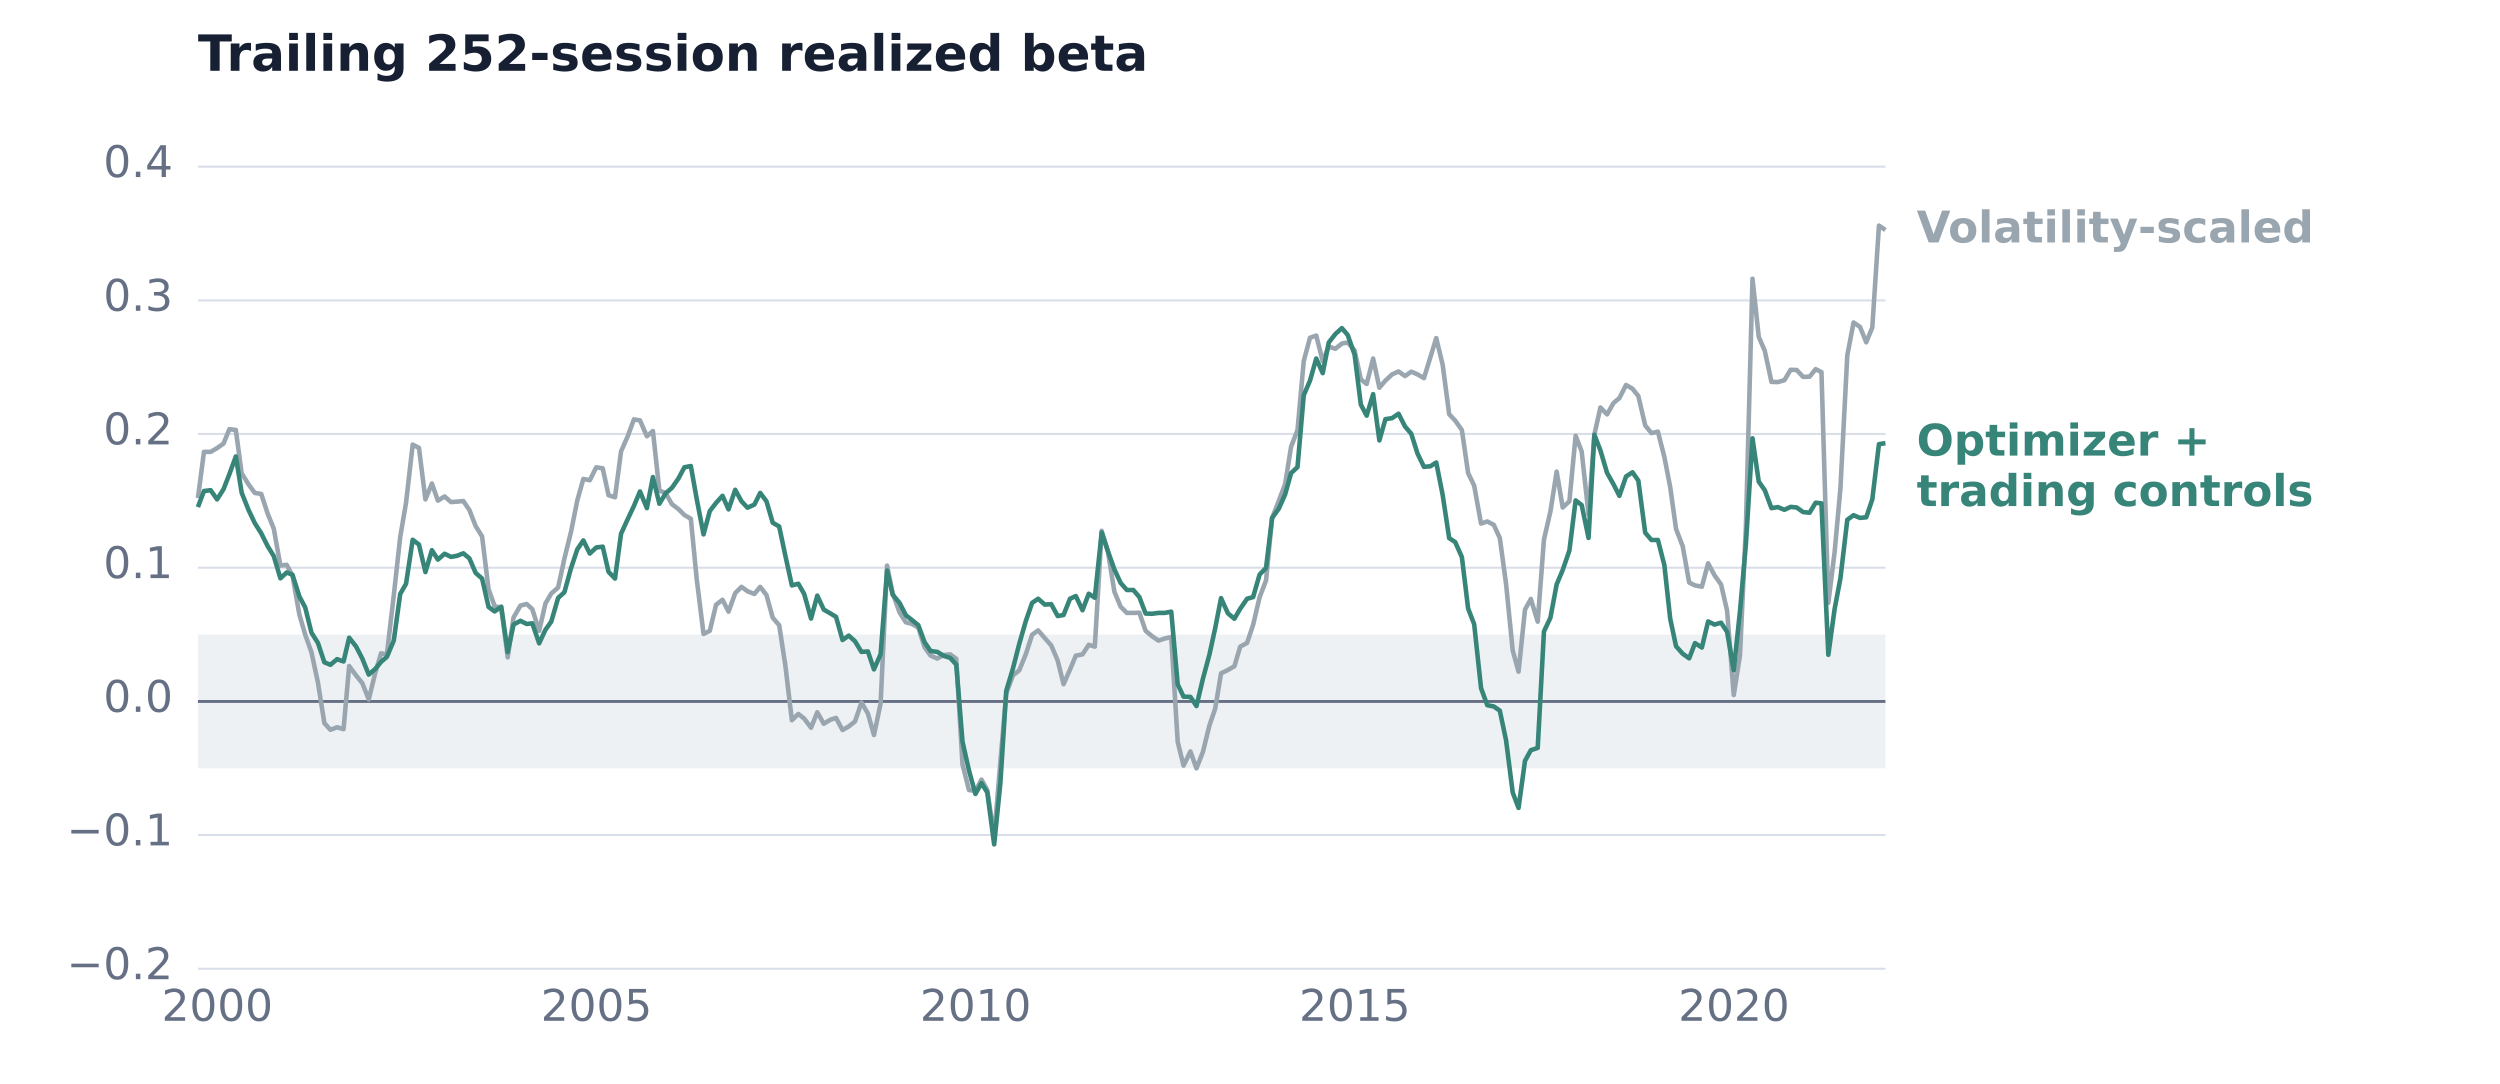
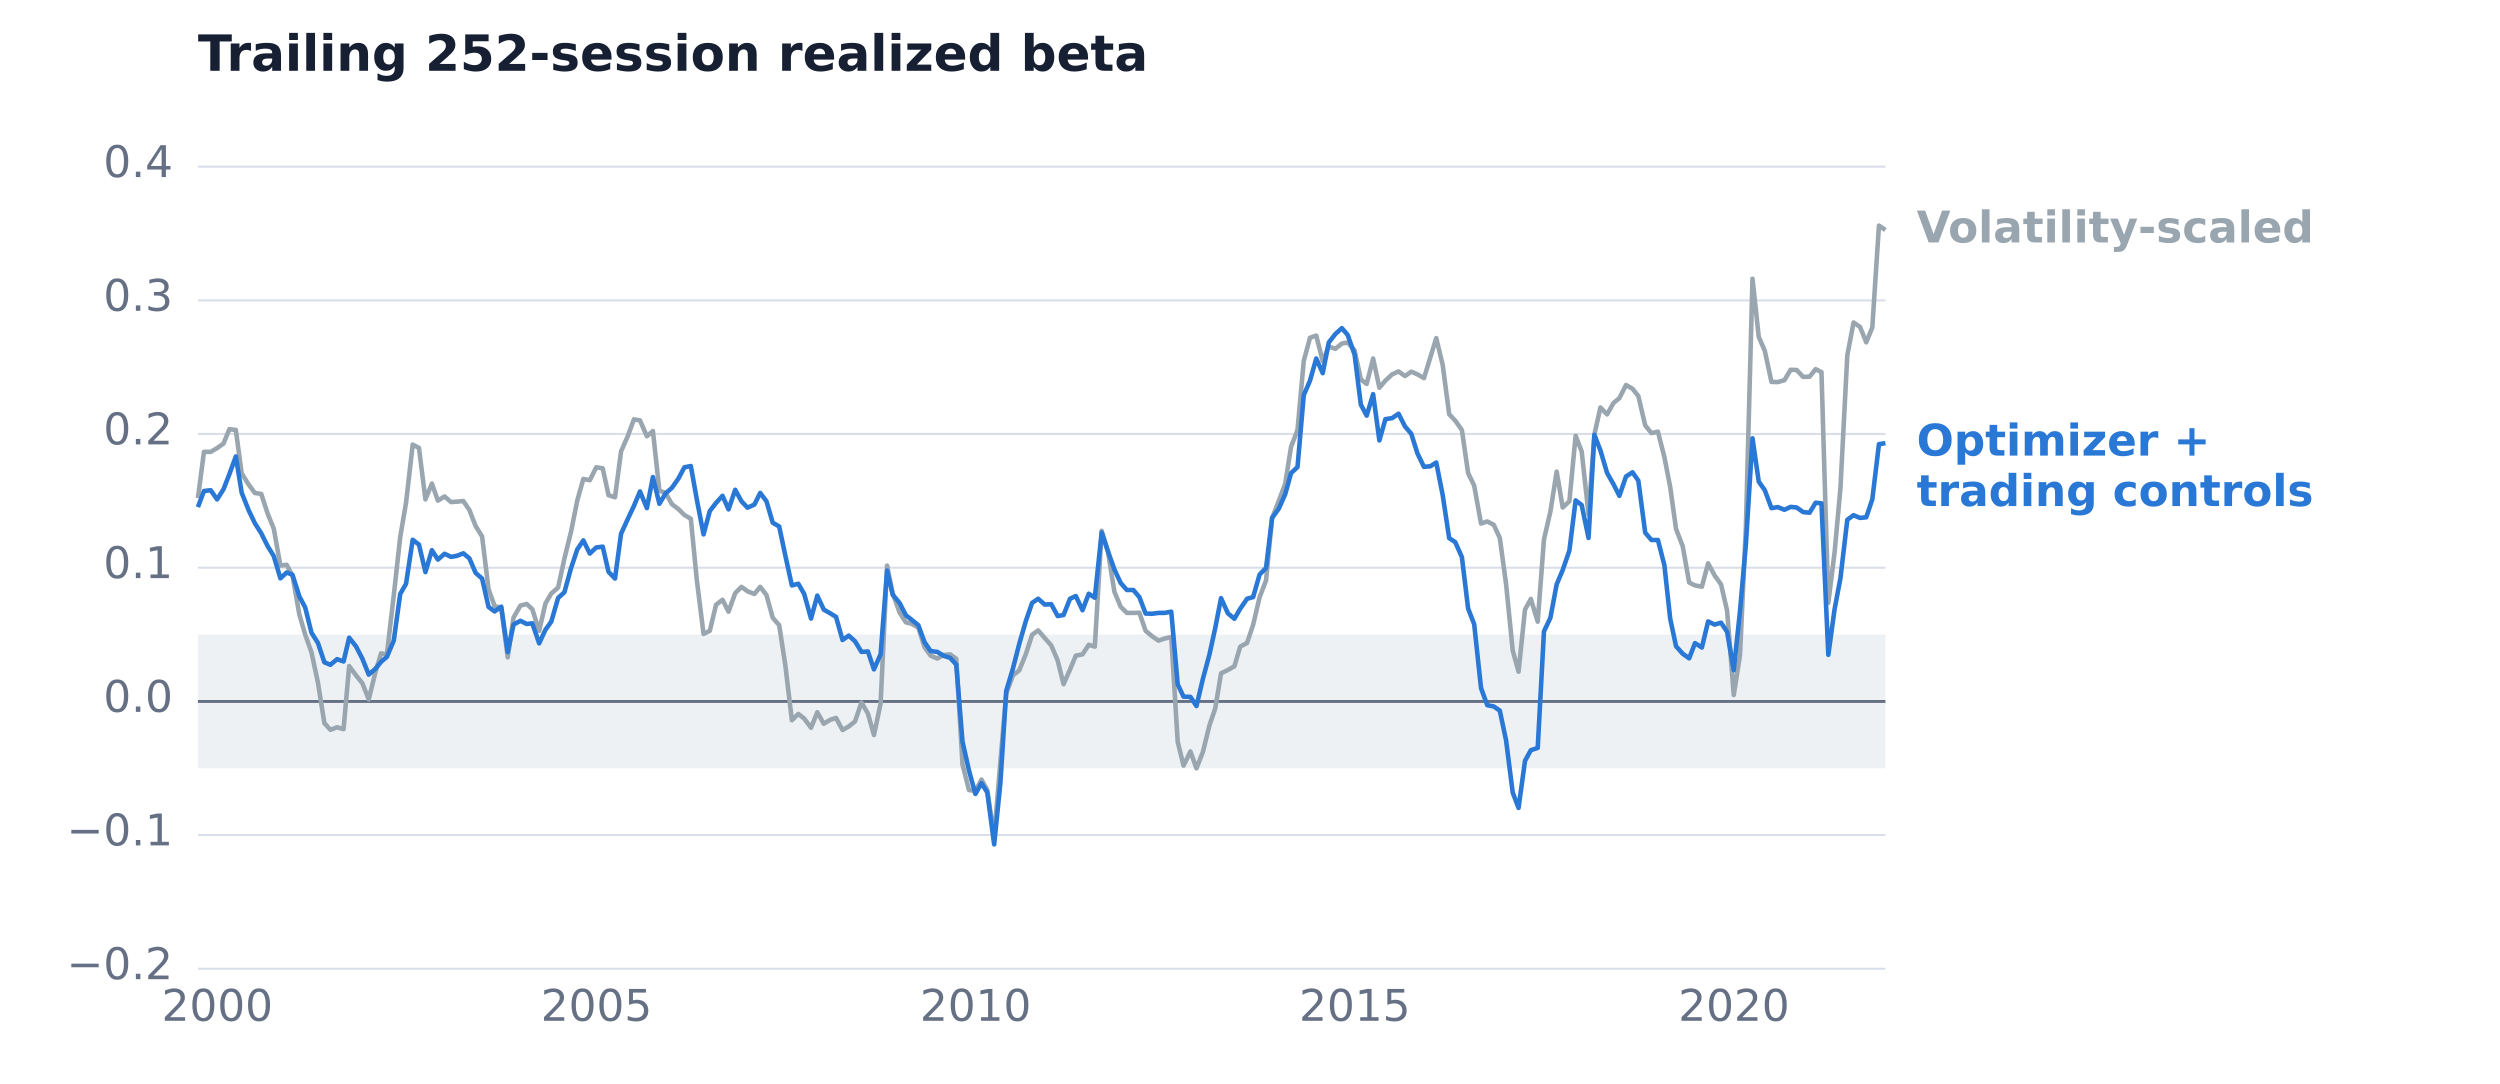
<svg xmlns="http://www.w3.org/2000/svg" width="1200" height="520" viewBox="0 0 1200 520" role="img" aria-labelledby="title desc">
  <g font-family="DejaVu Sans, sans-serif">
    <rect x="95.0" y="304.6" width="810.0" height="64.2" fill="#EDF1F3" />
    <line x1="95.0" y1="465.0" x2="905.0" y2="465.0" stroke="#D9DEE8" stroke-width="1" />
    <text x="83.0" y="470.0" fill="#667085" font-size="21" font-weight="400" text-anchor="end">−0.2</text>
    <line x1="95.0" y1="400.8" x2="905.0" y2="400.8" stroke="#D9DEE8" stroke-width="1" />
    <text x="83.0" y="405.8" fill="#667085" font-size="21" font-weight="400" text-anchor="end">−0.1</text>
    <line x1="95.0" y1="336.7" x2="905.0" y2="336.7" stroke="#667085" stroke-width="1.4" />
    <text x="83.0" y="341.7" fill="#667085" font-size="21" font-weight="400" text-anchor="end">0.0</text>
    <line x1="95.0" y1="272.5" x2="905.0" y2="272.5" stroke="#D9DEE8" stroke-width="1" />
    <text x="83.0" y="277.5" fill="#667085" font-size="21" font-weight="400" text-anchor="end">0.1</text>
    <line x1="95.0" y1="208.3" x2="905.0" y2="208.3" stroke="#D9DEE8" stroke-width="1" />
    <text x="83.0" y="213.3" fill="#667085" font-size="21" font-weight="400" text-anchor="end">0.2</text>
    <line x1="95.0" y1="144.2" x2="905.0" y2="144.2" stroke="#D9DEE8" stroke-width="1" />
    <text x="83.0" y="149.2" fill="#667085" font-size="21" font-weight="400" text-anchor="end">0.3</text>
    <line x1="95.0" y1="80.0" x2="905.0" y2="80.0" stroke="#D9DEE8" stroke-width="1" />
    <text x="83.0" y="85.0" fill="#667085" font-size="21" font-weight="400" text-anchor="end">0.4</text>
    <text x="104.3" y="490.0" fill="#667085" font-size="21" font-weight="400" text-anchor="middle">2000</text>
    <text x="286.3" y="490.0" fill="#667085" font-size="21" font-weight="400" text-anchor="middle">2005</text>
    <text x="468.3" y="490.0" fill="#667085" font-size="21" font-weight="400" text-anchor="middle">2010</text>
    <text x="650.3" y="490.0" fill="#667085" font-size="21" font-weight="400" text-anchor="middle">2015</text>
    <text x="832.3" y="490.0" fill="#667085" font-size="21" font-weight="400" text-anchor="middle">2020</text>
    <text x="95.0" y="34.0" fill="#172033" font-size="24" font-weight="600" text-anchor="start">Trailing 252-session realized beta</text>
    <path d="M95.0,239.1 L97.9,216.9 L101.1,216.9 L104.2,215.1 L107.3,212.9 L110.1,206.0 L113.2,206.4 L116.0,227.2 L119.3,232.5 L122.3,236.6 L125.4,237.1 L128.5,246.6 L131.4,253.7 L134.6,271.5 L137.6,271.1 L140.4,276.3 L143.7,295.0 L146.5,304.6 L149.5,313.1 L152.6,327.6 L155.7,347.1 L158.6,350.3 L161.8,349.1 L164.9,350.0 L167.6,319.7 L170.9,324.2 L173.9,327.9 L177.0,335.7 L180.1,323.1 L182.9,313.6 L185.7,314.1 L189.0,285.9 L192.1,257.8 L194.9,241.3 L198.1,213.4 L201.1,215.0 L204.2,239.7 L207.3,232.1 L210.2,240.3 L213.4,238.3 L216.5,241.0 L219.3,240.8 L222.4,240.5 L225.3,244.8 L228.3,252.5 L231.4,257.5 L234.5,282.8 L237.4,290.9 L240.6,291.8 L243.7,315.5 L246.5,296.4 L249.8,290.7 L252.8,289.9 L255.5,292.4 L258.8,302.8 L261.8,289.7 L264.6,284.9 L267.9,282.0 L270.9,268.2 L274.1,255.2 L277.1,240.2 L280.0,229.9 L283.1,230.5 L286.2,224.3 L289.3,224.8 L292.1,237.7 L295.2,238.7 L298.1,216.7 L301.3,209.4 L304.3,201.3 L307.2,201.8 L310.5,209.4 L313.4,206.9 L316.5,235.5 L319.5,236.6 L322.5,242.0 L325.7,244.4 L328.5,247.2 L331.6,249.0 L334.4,277.8 L337.7,304.3 L340.7,302.8 L343.7,290.3 L346.8,287.9 L349.7,293.6 L352.9,284.7 L355.9,281.7 L358.8,283.8 L362.1,285.1 L364.9,281.7 L367.9,285.6 L370.9,296.5 L374.0,300.1 L376.9,318.9 L380.1,345.7 L383.2,342.7 L386.0,344.9 L389.3,349.3 L392.3,341.9 L395.4,347.4 L398.5,345.5 L401.3,344.6 L404.4,350.4 L407.4,348.7 L410.4,346.3 L413.5,337.2 L416.6,342.5 L419.5,352.8 L422.7,337.6 L425.8,271.5 L428.5,284.8 L431.8,294.0 L434.8,298.7 L437.6,299.4 L440.8,301.3 L443.8,310.7 L446.7,314.7 L449.9,316.1 L453.0,314.4 L456.1,314.1 L459.0,316.2 L462.0,366.9 L465.1,379.2 L468.2,379.7 L471.1,374.2 L473.9,379.2 L477.2,401.8 L480.2,365.5 L483.0,332.9 L486.2,324.2 L489.2,321.8 L492.4,314.0 L495.4,304.7 L498.3,302.6 L501.5,306.3 L504.6,309.8 L507.7,317.1 L510.5,328.4 L513.6,321.4 L516.4,314.7 L519.6,314.1 L522.6,309.5 L525.5,310.4 L528.8,254.8 L531.8,264.7 L534.9,284.0 L537.9,291.2 L540.9,294.2 L544.0,294.2 L546.9,294.1 L549.9,302.8 L553.0,305.4 L556.1,307.5 L559.0,306.5 L562.2,305.8 L565.3,356.1 L568.1,367.5 L571.4,360.7 L574.3,368.8 L577.4,360.9 L580.5,348.3 L583.3,340.1 L586.1,323.2 L589.4,321.6 L592.5,319.8 L595.3,310.4 L598.6,308.6 L601.5,299.9 L604.6,286.7 L607.7,278.6 L610.6,248.7 L613.8,240.5 L616.9,232.2 L619.7,214.5 L622.8,206.4 L625.8,173.3 L628.8,162.1 L631.8,161.1 L634.9,173.4 L637.8,166.4 L641.0,167.4 L644.1,164.9 L646.9,164.4 L650.2,168.1 L653.2,182.1 L656.0,184.3 L659.1,172.1 L662.1,186.1 L665.0,182.7 L668.2,179.7 L671.3,178.3 L674.4,180.5 L677.4,178.4 L680.4,179.7 L683.5,181.5 L686.6,171.4 L689.4,162.3 L692.5,175.2 L695.6,198.8 L698.5,201.9 L701.7,206.4 L704.7,227.1 L707.6,233.1 L710.9,251.3 L713.9,250.3 L717.0,251.9 L719.9,258.2 L722.9,280.2 L726.1,312.2 L728.9,322.4 L732.0,292.6 L734.8,287.5 L738.1,298.4 L741.1,259.0 L744.2,245.5 L747.2,226.4 L750.1,243.6 L753.3,240.6 L756.3,209.2 L759.2,216.7 L762.5,246.9 L765.3,208.6 L768.2,195.6 L771.4,198.9 L774.5,193.4 L777.3,191.1 L780.5,184.8 L783.6,186.6 L786.4,190.1 L789.7,204.2 L792.7,207.9 L795.8,207.2 L798.9,219.4 L801.7,233.8 L804.5,253.9 L807.7,262.2 L810.8,279.6 L813.6,281.0 L816.9,281.6 L819.9,270.4 L823.0,276.2 L826.1,280.5 L829.0,293.1 L832.2,333.6 L835.2,314.4 L838.0,253.7 L841.2,133.8 L844.2,161.7 L847.1,168.4 L850.3,183.3 L853.4,183.4 L856.5,182.5 L859.5,177.5 L862.4,177.6 L865.5,180.9 L868.6,180.8 L871.5,177.2 L874.3,178.6 L877.6,289.3 L880.6,265.1 L883.4,234.5 L886.7,170.6 L889.7,154.8 L892.8,156.9 L895.8,164.3 L898.7,157.2 L901.9,108.3 L905.0,110.4" fill="none" stroke="#9AA6AF" stroke-width="2.2" stroke-linejoin="round" />
-     <path d="M95.0,243.4 L97.9,235.7 L101.1,235.3 L104.2,239.7 L107.3,234.8 L110.1,227.6 L113.2,219.1 L116.0,236.5 L119.3,244.8 L122.3,251.1 L125.4,256.0 L128.5,262.2 L131.4,266.9 L134.6,277.6 L137.6,274.8 L140.4,275.9 L143.7,286.3 L146.5,291.6 L149.5,303.7 L152.6,308.6 L155.7,317.9 L158.6,319.1 L161.8,316.4 L164.9,317.5 L167.6,306.1 L170.9,310.3 L173.9,316.1 L177.0,323.8 L180.1,321.1 L182.9,317.7 L185.7,315.3 L189.0,307.5 L192.1,285.1 L194.9,280.2 L198.1,259.1 L201.1,261.4 L204.2,274.6 L207.3,264.1 L210.2,268.6 L213.4,265.8 L216.5,267.3 L219.3,266.8 L222.4,265.6 L225.3,268.0 L228.3,275.0 L231.4,277.7 L234.5,291.3 L237.4,293.5 L240.6,291.2 L243.7,313.0 L246.5,299.8 L249.8,298.0 L252.8,299.5 L255.5,299.2 L258.8,308.8 L261.8,302.3 L264.6,298.4 L267.9,287.0 L270.9,284.3 L274.1,272.7 L277.1,263.7 L280.0,259.4 L283.1,265.7 L286.2,262.8 L289.3,262.4 L292.1,274.5 L295.2,277.7 L298.1,256.2 L301.3,249.2 L304.3,242.8 L307.2,235.9 L310.5,243.9 L313.4,229.0 L316.5,241.8 L319.5,236.8 L322.5,234.2 L325.7,229.6 L328.5,224.3 L331.6,223.7 L334.4,239.4 L337.7,256.5 L340.7,245.3 L343.7,241.4 L346.8,238.0 L349.7,244.5 L352.9,235.1 L355.9,240.6 L358.8,243.7 L362.1,242.2 L364.9,236.6 L367.9,240.6 L370.9,250.9 L374.0,252.7 L376.9,266.4 L380.1,281.0 L383.2,280.2 L386.0,285.1 L389.3,296.9 L392.3,285.9 L395.4,292.6 L398.5,294.4 L401.3,296.1 L404.4,307.2 L407.4,305.1 L410.4,307.8 L413.5,312.9 L416.6,312.7 L419.5,321.3 L422.7,314.0 L425.8,273.9 L428.5,285.5 L431.8,289.4 L434.8,295.3 L437.6,297.5 L440.8,300.1 L443.8,308.3 L446.7,312.5 L449.9,312.9 L453.0,314.8 L456.1,315.8 L459.0,319.0 L462.0,356.0 L465.1,369.8 L468.2,381.1 L471.1,375.9 L473.9,380.4 L477.2,405.3 L480.2,375.6 L483.0,331.6 L486.2,320.9 L489.2,309.2 L492.4,298.1 L495.4,289.4 L498.3,287.4 L501.5,290.2 L504.6,290.0 L507.7,295.7 L510.5,295.2 L513.6,287.4 L516.4,286.1 L519.6,292.9 L522.6,285.0 L525.5,286.9 L528.8,255.6 L531.8,264.6 L534.9,273.3 L537.9,279.8 L540.9,283.2 L544.0,283.2 L546.9,286.6 L549.9,294.5 L553.0,294.6 L556.1,294.2 L559.0,294.2 L562.2,293.6 L565.3,328.5 L568.1,334.4 L571.4,334.5 L574.3,338.9 L577.4,325.8 L580.5,314.3 L583.3,301.5 L586.1,287.1 L589.4,294.4 L592.5,297.0 L595.3,292.2 L598.6,287.4 L601.5,286.6 L604.6,275.8 L607.7,272.6 L610.6,248.6 L613.8,244.2 L616.9,237.2 L619.7,227.1 L622.8,224.2 L625.8,189.7 L628.8,182.7 L631.8,172.1 L634.9,179.1 L637.8,164.4 L641.0,160.3 L644.1,157.5 L646.9,160.8 L650.2,170.2 L653.2,194.2 L656.0,199.5 L659.1,189.2 L662.1,211.4 L665.0,201.2 L668.2,200.7 L671.3,198.6 L674.4,204.7 L677.4,208.2 L680.4,217.7 L683.5,224.1 L686.6,223.8 L689.4,222.0 L692.5,237.7 L695.6,258.3 L698.5,260.2 L701.7,267.4 L704.7,292.1 L707.6,299.6 L710.9,330.3 L713.9,338.5 L717.0,339.1 L719.9,341.1 L722.9,355.3 L726.1,380.4 L728.9,387.8 L732.0,365.2 L734.8,360.1 L738.1,359.0 L741.1,303.1 L744.2,296.5 L747.2,280.5 L750.1,273.6 L753.3,264.3 L756.3,240.2 L759.2,242.4 L762.5,258.2 L765.3,208.7 L768.2,216.2 L771.4,227.0 L774.5,232.5 L777.3,238.0 L780.5,228.7 L783.6,226.7 L786.4,230.7 L789.7,255.7 L792.7,259.2 L795.8,259.2 L798.9,271.3 L801.7,297.0 L804.5,310.2 L807.7,313.8 L810.8,316.0 L813.6,308.7 L816.9,310.8 L819.9,298.3 L823.0,299.8 L826.1,298.9 L829.0,303.3 L832.2,321.7 L835.2,293.3 L838.0,261.6 L841.2,210.4 L844.2,231.2 L847.1,235.3 L850.3,243.9 L853.4,243.4 L856.5,244.7 L859.5,243.3 L862.4,243.6 L865.5,245.8 L868.6,246.1 L871.5,241.3 L874.3,241.6 L877.6,314.3 L880.6,292.4 L883.4,277.6 L886.7,249.5 L889.7,247.3 L892.8,248.6 L895.8,248.3 L898.7,239.7 L901.9,213.2 L905.0,212.7" fill="none" stroke="#378579" stroke-width="2.2" stroke-linejoin="round" />
+     <path d="M95.0,243.4 L97.9,235.7 L101.1,235.3 L104.2,239.7 L107.3,234.8 L110.1,227.6 L113.2,219.1 L116.0,236.5 L119.3,244.8 L122.3,251.1 L125.4,256.0 L128.5,262.2 L131.4,266.9 L134.6,277.6 L137.6,274.8 L140.4,275.9 L143.7,286.3 L146.5,291.6 L149.5,303.7 L152.6,308.6 L155.7,317.9 L158.6,319.1 L161.8,316.4 L164.9,317.5 L167.6,306.1 L170.9,310.3 L173.9,316.1 L177.0,323.8 L180.1,321.1 L182.9,317.7 L185.7,315.3 L189.0,307.5 L192.1,285.1 L194.9,280.2 L198.1,259.1 L201.1,261.4 L204.2,274.6 L207.3,264.1 L210.2,268.6 L213.4,265.8 L216.5,267.3 L219.3,266.8 L222.4,265.6 L225.3,268.0 L228.3,275.0 L231.4,277.7 L234.5,291.3 L237.4,293.5 L240.6,291.2 L243.7,313.0 L246.5,299.8 L249.8,298.0 L252.8,299.5 L255.5,299.2 L258.8,308.8 L261.8,302.3 L264.6,298.4 L267.9,287.0 L270.9,284.3 L274.1,272.7 L277.1,263.7 L280.0,259.4 L283.1,265.7 L286.2,262.8 L289.3,262.4 L292.1,274.5 L295.2,277.7 L298.1,256.2 L301.3,249.2 L304.3,242.8 L307.2,235.9 L310.5,243.9 L313.4,229.0 L316.5,241.8 L319.5,236.8 L322.5,234.2 L325.7,229.6 L328.5,224.3 L331.6,223.7 L334.4,239.4 L337.7,256.5 L340.7,245.3 L343.7,241.4 L346.8,238.0 L349.7,244.5 L352.9,235.1 L355.9,240.6 L358.8,243.7 L362.1,242.2 L364.9,236.6 L367.9,240.6 L370.9,250.9 L374.0,252.7 L376.9,266.4 L380.1,281.0 L383.2,280.2 L386.0,285.1 L389.3,296.9 L392.3,285.9 L395.4,292.6 L398.5,294.4 L401.3,296.1 L404.4,307.2 L407.4,305.1 L410.4,307.8 L413.5,312.9 L416.6,312.7 L419.5,321.3 L422.7,314.0 L425.8,273.9 L428.5,285.5 L431.8,289.4 L434.8,295.3 L437.6,297.5 L440.8,300.1 L443.8,308.3 L446.7,312.5 L449.9,312.9 L453.0,314.8 L456.1,315.8 L459.0,319.0 L462.0,356.0 L465.1,369.8 L468.2,381.1 L471.1,375.9 L473.9,380.4 L477.2,405.3 L480.2,375.6 L483.0,331.6 L486.2,320.9 L489.2,309.2 L492.4,298.1 L495.4,289.4 L498.3,287.4 L501.5,290.2 L504.6,290.0 L507.7,295.7 L510.5,295.2 L513.6,287.4 L516.4,286.1 L519.6,292.9 L522.6,285.0 L525.5,286.9 L528.8,255.6 L531.8,264.6 L534.9,273.3 L537.9,279.8 L540.9,283.2 L544.0,283.2 L546.9,286.6 L549.9,294.5 L553.0,294.6 L556.1,294.2 L559.0,294.2 L562.2,293.6 L565.3,328.5 L568.1,334.4 L571.4,334.5 L574.3,338.9 L577.4,325.8 L580.5,314.3 L583.3,301.5 L586.1,287.1 L589.4,294.4 L592.5,297.0 L595.3,292.2 L598.6,287.4 L601.5,286.6 L604.6,275.8 L607.7,272.6 L610.6,248.6 L613.8,244.2 L616.9,237.2 L619.7,227.1 L622.8,224.2 L625.8,189.7 L628.8,182.7 L631.8,172.1 L634.9,179.1 L637.8,164.4 L641.0,160.3 L644.1,157.5 L646.9,160.8 L650.2,170.2 L653.2,194.2 L656.0,199.5 L659.1,189.2 L662.1,211.4 L665.0,201.2 L668.2,200.7 L671.3,198.6 L674.4,204.7 L677.4,208.2 L680.4,217.7 L683.5,224.1 L686.6,223.8 L689.4,222.0 L692.5,237.7 L695.6,258.3 L698.5,260.2 L701.7,267.4 L704.7,292.1 L707.6,299.6 L710.9,330.3 L713.9,338.5 L717.0,339.1 L719.9,341.1 L722.9,355.3 L726.1,380.4 L728.9,387.8 L732.0,365.2 L734.8,360.1 L738.1,359.0 L741.1,303.1 L744.2,296.5 L747.2,280.5 L750.1,273.6 L753.3,264.3 L756.3,240.2 L759.2,242.4 L762.5,258.2 L765.3,208.7 L768.2,216.2 L771.4,227.0 L774.5,232.5 L777.3,238.0 L780.5,228.7 L783.6,226.7 L786.4,230.7 L789.7,255.7 L792.7,259.2 L795.8,259.2 L798.9,271.3 L801.7,297.0 L804.5,310.2 L807.7,313.8 L810.8,316.0 L813.6,308.7 L816.9,310.8 L819.9,298.3 L823.0,299.8 L826.1,298.9 L829.0,303.3 L832.2,321.7 L835.2,293.3 L838.0,261.6 L841.2,210.4 L844.2,231.2 L847.1,235.3 L850.3,243.9 L853.4,243.4 L856.5,244.7 L859.5,243.3 L862.4,243.6 L865.5,245.8 L868.6,246.1 L871.5,241.3 L874.3,241.6 L877.6,314.3 L880.6,292.4 L883.4,277.6 L886.7,249.5 L889.7,247.3 L892.8,248.6 L895.8,248.3 L898.7,239.7 L901.9,213.2 L905.0,212.7" fill="none" stroke="#2A78D6" stroke-width="2.2" stroke-linejoin="round" />
    <text x="920.0" y="116.4" fill="#9AA6AF" font-size="21" font-weight="600" text-anchor="start">Volatility-scaled</text>
-     <text x="920.0" y="218.7" fill="#378579" font-size="21" font-weight="600" text-anchor="start">Optimizer +</text>
-     <text x="920.0" y="242.9" fill="#378579" font-size="21" font-weight="600" text-anchor="start">trading controls</text>
+     <text x="920.0" y="218.7" fill="#2A78D6" font-size="21" font-weight="600" text-anchor="start">Optimizer +</text>
+     <text x="920.0" y="242.9" fill="#2A78D6" font-size="21" font-weight="600" text-anchor="start">trading controls</text>
  </g>
</svg>
